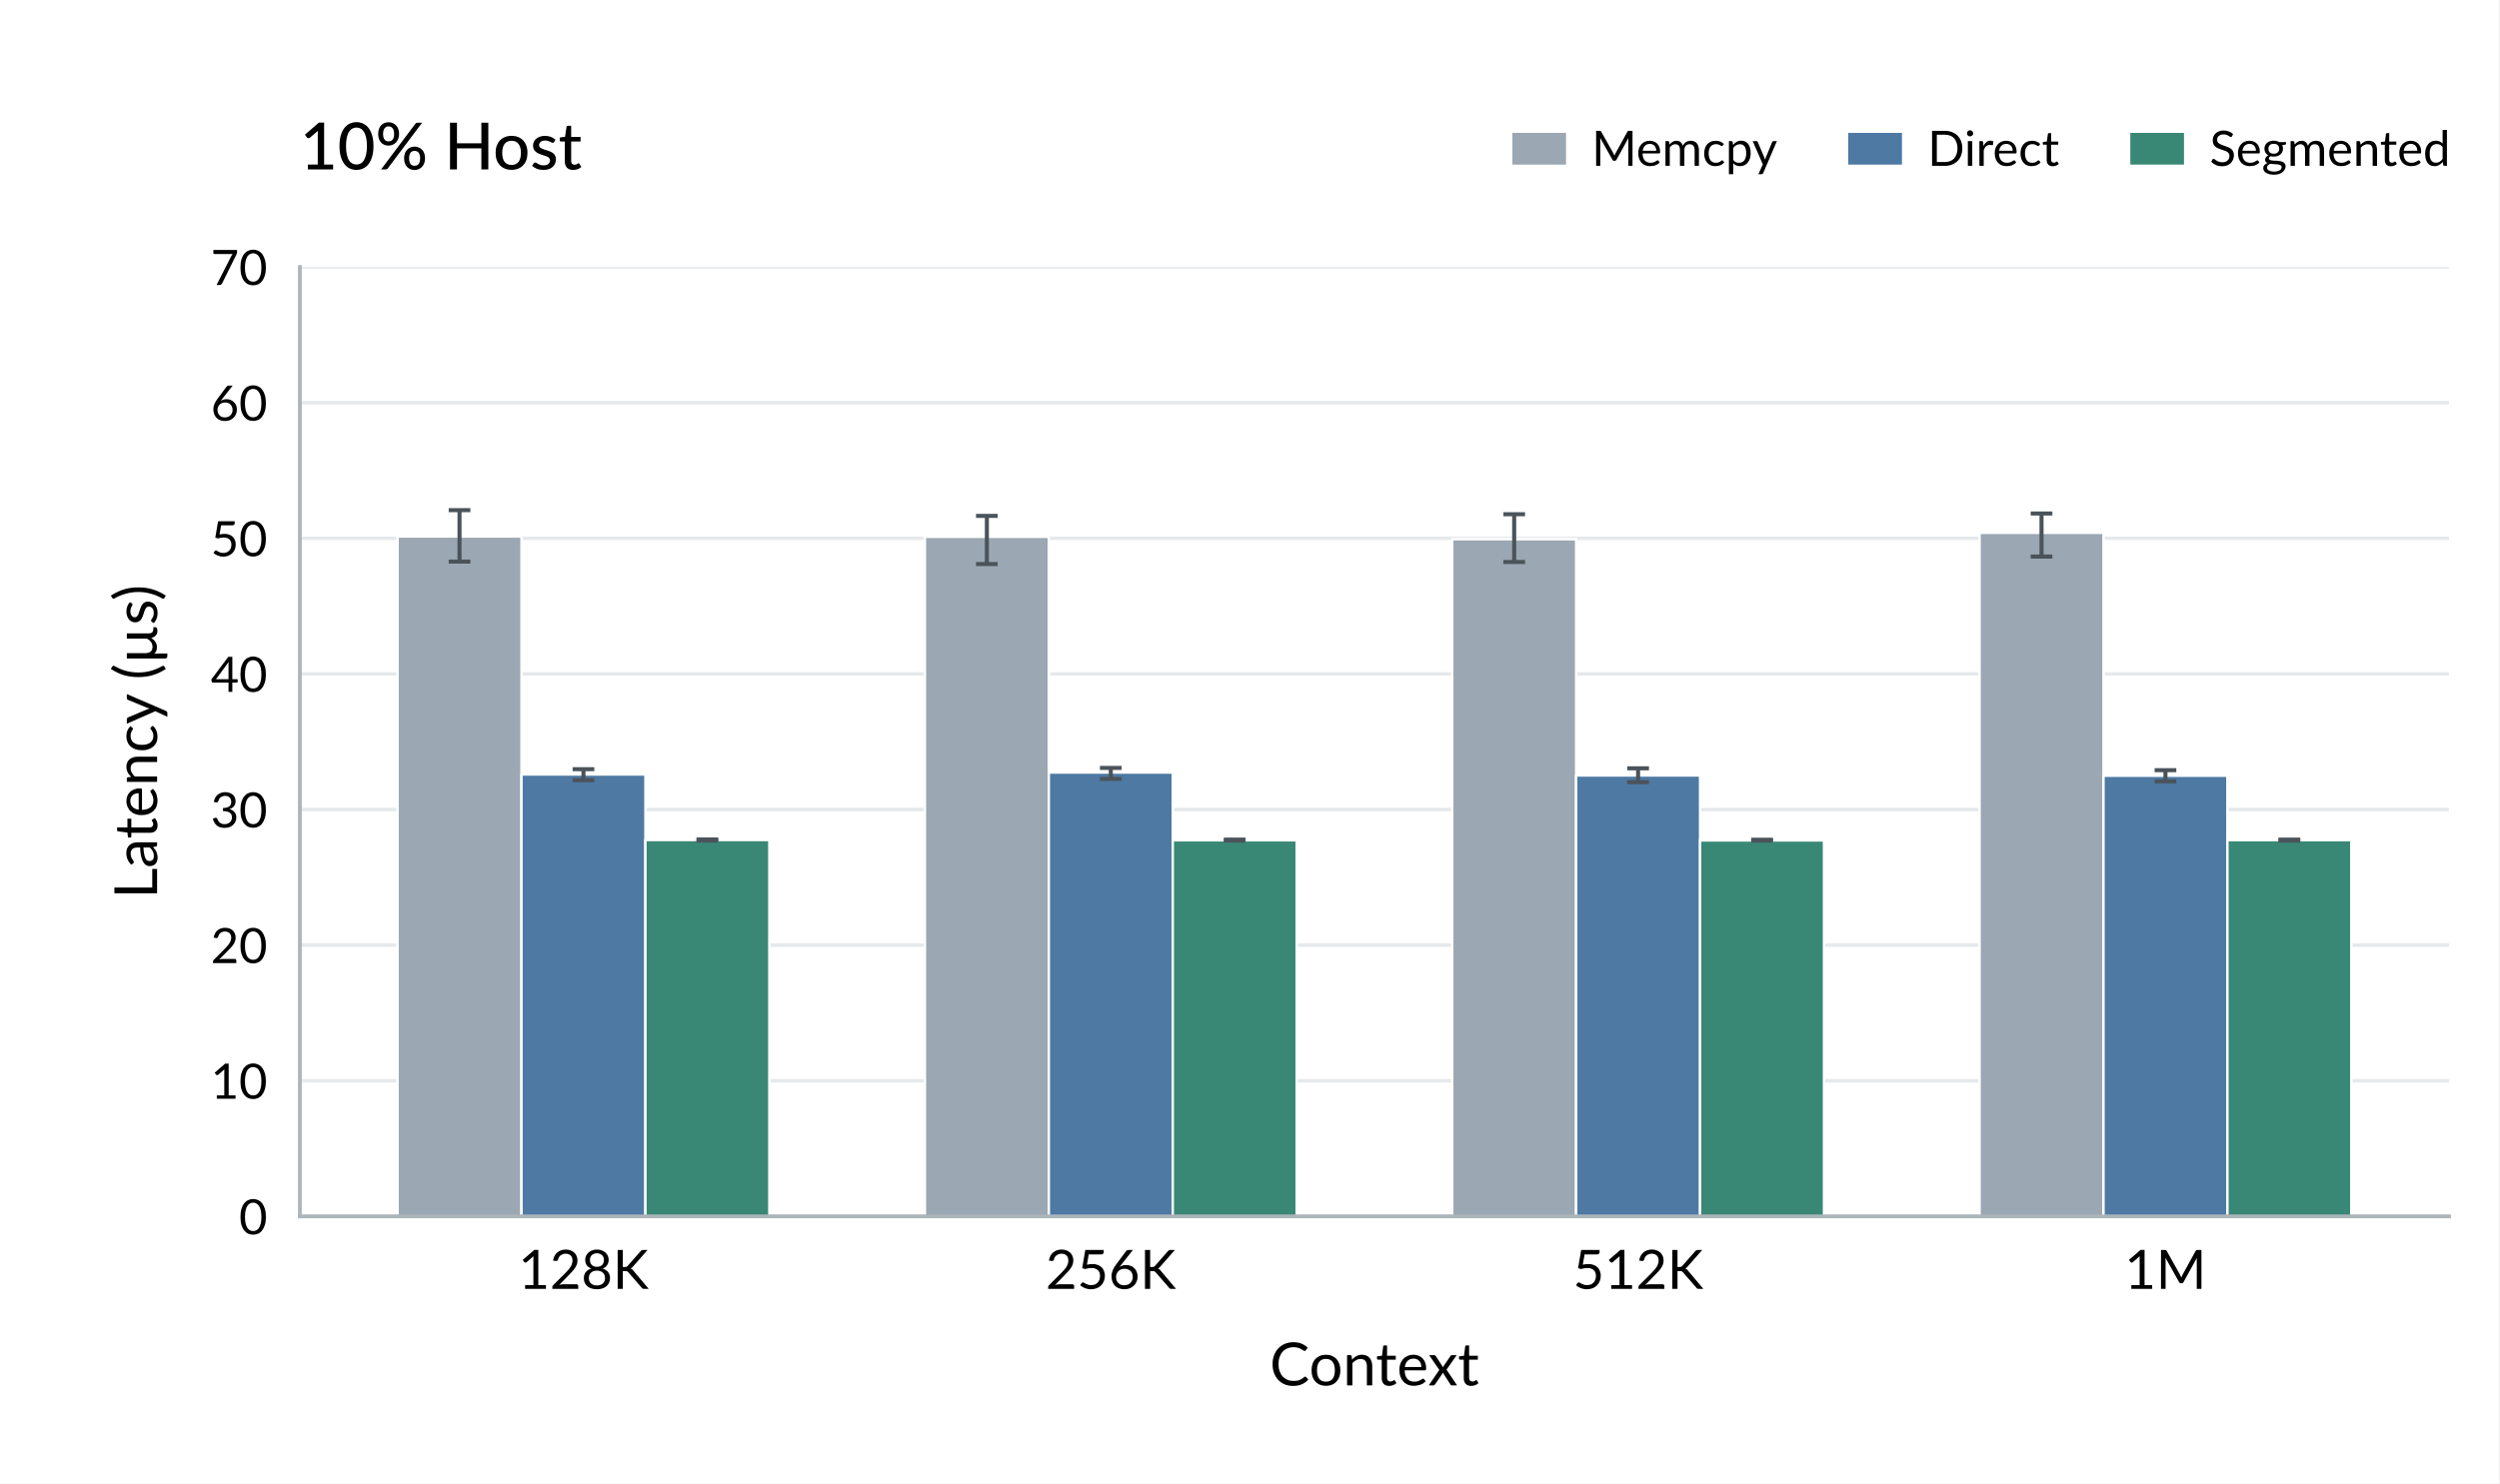
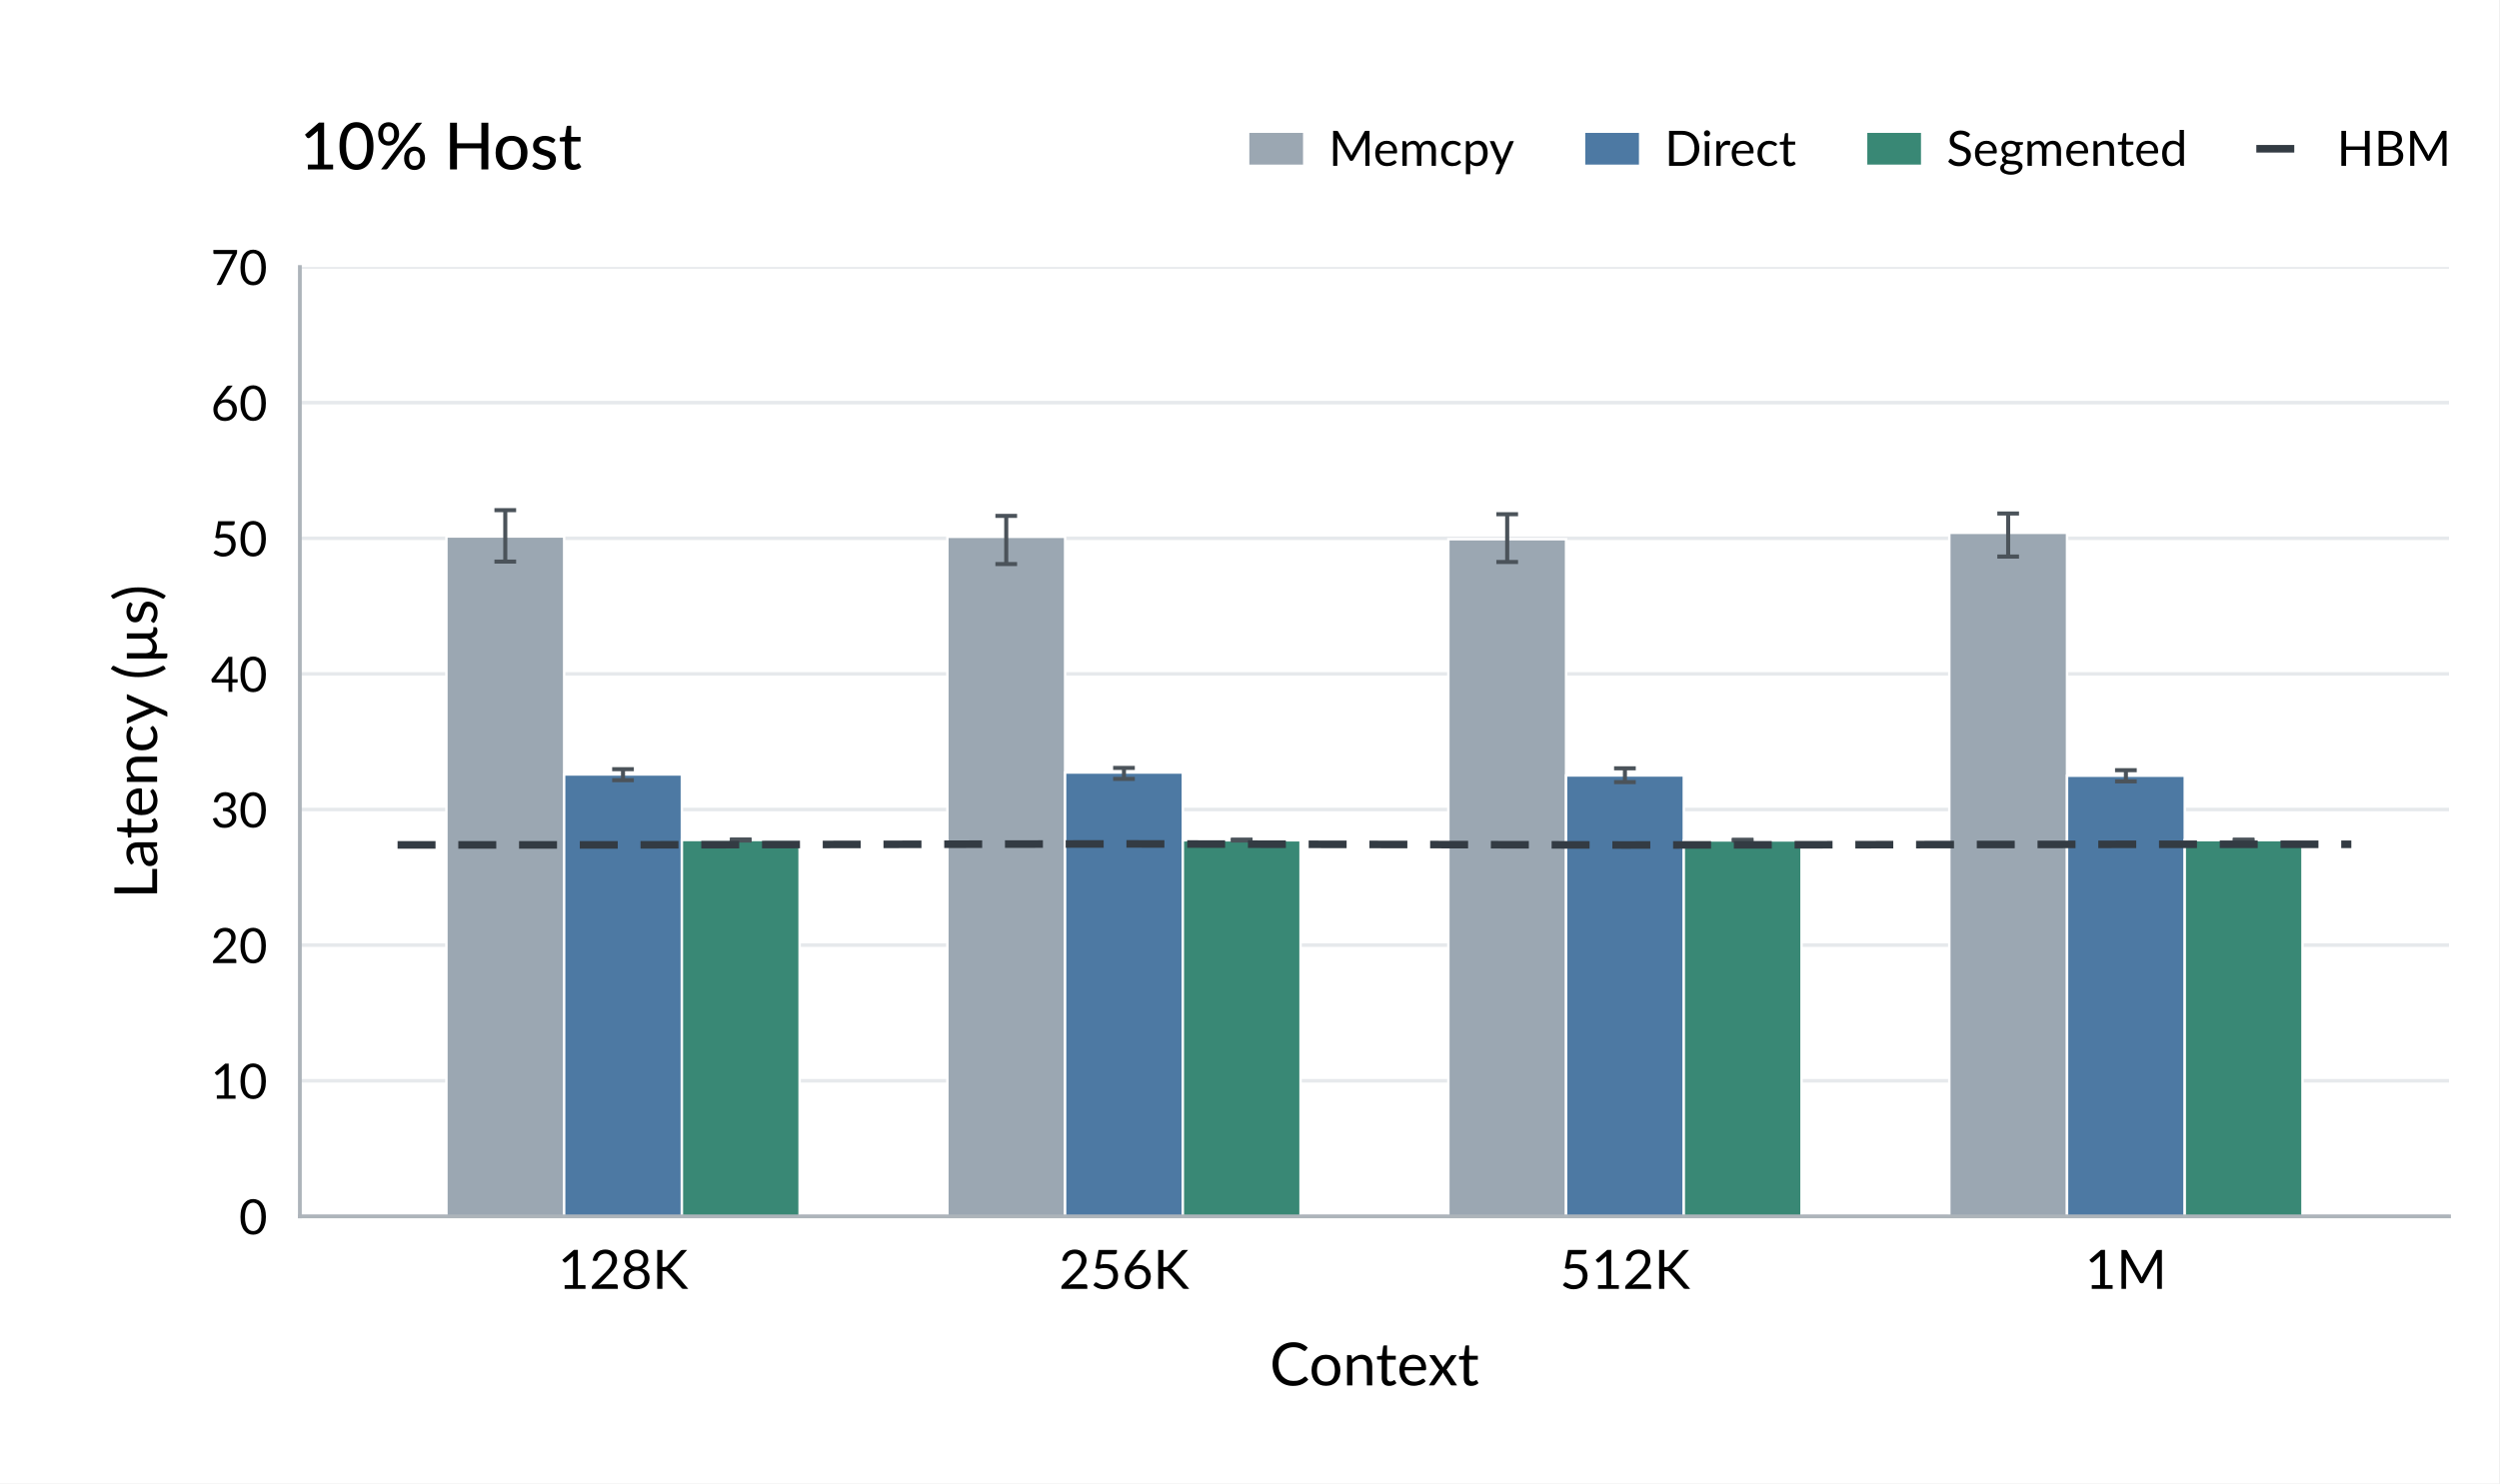
<svg xmlns="http://www.w3.org/2000/svg" xmlns:xlink="http://www.w3.org/1999/xlink" width="460.8pt" height="273.6pt" viewBox="0 0 460.8 273.6" version="1.1">
  <defs>
    <style type="text/css">*{stroke-linejoin: round; stroke-linecap: butt}</style>
  </defs>
  <g id="figure_1">
    <g id="patch_1">
      <path d="M 0 273.6 L 460.8 273.6 L 460.8 0 L 0 0 z " style="fill: #ffffff" />
    </g>
    <g id="axes_1">
      <g id="patch_2">
        <path d="M 55.296 224.352 L 451.584 224.352 L 451.584 49.248 L 55.296 49.248 z " style="fill: #ffffff" />
      </g>
      <g id="matplotlib.axis_1">
        <g id="xtick_1">
          <g id="line2d_1" />
          <g id="text_1">
-             <text style="font-size: 10px; font-family: 'Lato'; text-anchor: middle" x="107.585" y="237.718" transform="rotate(-0 107.585 237.7176)">128K</text>
+             <text style="font-size: 10px; font-family: 'Lato'; text-anchor: middle" x="114.878" y="237.718" transform="rotate(-0 114.8778 237.7176)">128K</text>
          </g>
        </g>
        <g id="xtick_2">
          <g id="line2d_2" />
          <g id="text_2">
-             <text style="font-size: 10px; font-family: 'Lato'; text-anchor: middle" x="204.822" y="237.718" transform="rotate(-0 204.8217 237.7176)">256K</text>
+             <text style="font-size: 10px; font-family: 'Lato'; text-anchor: middle" x="207.253" y="237.718" transform="rotate(-0 207.2526 237.7176)">256K</text>
          </g>
        </g>
        <g id="xtick_3">
          <g id="line2d_3" />
          <g id="text_3">
-             <text style="font-size: 10px; font-family: 'Lato'; text-anchor: middle" x="302.058" y="237.718" transform="rotate(-0 302.0583 237.7176)">512K</text>
+             <text style="font-size: 10px; font-family: 'Lato'; text-anchor: middle" x="299.627" y="237.718" transform="rotate(-0 299.6274 237.7176)">512K</text>
          </g>
        </g>
        <g id="xtick_4">
          <g id="line2d_4" />
          <g id="text_4">
-             <text style="font-size: 10px; font-family: 'Lato'; text-anchor: middle" x="399.295" y="237.718" transform="rotate(-0 399.295 237.7176)">1M</text>
+             <text style="font-size: 10px; font-family: 'Lato'; text-anchor: middle" x="392.002" y="237.718" transform="rotate(-0 392.0022 237.7176)">1M</text>
          </g>
        </g>
        <g id="text_5">
          <text style="font-size: 11px; font-family: 'Lato'; text-anchor: middle" x="253.44" y="255.535" transform="rotate(-0 253.44 255.5354)">Context</text>
        </g>
      </g>
      <g id="matplotlib.axis_2">
        <g id="ytick_1">
          <g id="line2d_5">
-             <path d="M 55.296 224.352 L 451.584 224.352 " clip-path="url(#pecbd0d7d60)" style="fill: none; stroke: #e6e9ec; stroke-width: 0.65; stroke-linecap: square" />
+             <path d="M 55.296 224.352 L 451.584 224.352 " clip-path="url(#p69c4d6371c)" style="fill: none; stroke: #e6e9ec; stroke-width: 0.65; stroke-linecap: square" />
          </g>
          <g id="line2d_6" />
          <g id="text_6">
            <text style="font-size: 9px; font-family: 'Lato'; text-anchor: end" x="49.296" y="227.667" transform="rotate(-0 49.296 227.6665)">0</text>
          </g>
        </g>
        <g id="ytick_2">
          <g id="line2d_7">
-             <path d="M 55.296 199.337 L 451.584 199.337 " clip-path="url(#pecbd0d7d60)" style="fill: none; stroke: #e6e9ec; stroke-width: 0.65; stroke-linecap: square" />
+             <path d="M 55.296 199.337 L 451.584 199.337 " clip-path="url(#p69c4d6371c)" style="fill: none; stroke: #e6e9ec; stroke-width: 0.65; stroke-linecap: square" />
          </g>
          <g id="line2d_8" />
          <g id="text_7">
            <text style="font-size: 9px; font-family: 'Lato'; text-anchor: end" x="49.296" y="202.652" transform="rotate(-0 49.296 202.6517)">10</text>
          </g>
        </g>
        <g id="ytick_3">
          <g id="line2d_9">
-             <path d="M 55.296 174.322 L 451.584 174.322 " clip-path="url(#pecbd0d7d60)" style="fill: none; stroke: #e6e9ec; stroke-width: 0.65; stroke-linecap: square" />
+             <path d="M 55.296 174.322 L 451.584 174.322 " clip-path="url(#p69c4d6371c)" style="fill: none; stroke: #e6e9ec; stroke-width: 0.65; stroke-linecap: square" />
          </g>
          <g id="line2d_10" />
          <g id="text_8">
            <text style="font-size: 9px; font-family: 'Lato'; text-anchor: end" x="49.296" y="177.637" transform="rotate(-0 49.296 177.6368)">20</text>
          </g>
        </g>
        <g id="ytick_4">
          <g id="line2d_11">
-             <path d="M 55.296 149.307 L 451.584 149.307 " clip-path="url(#pecbd0d7d60)" style="fill: none; stroke: #e6e9ec; stroke-width: 0.65; stroke-linecap: square" />
+             <path d="M 55.296 149.307 L 451.584 149.307 " clip-path="url(#p69c4d6371c)" style="fill: none; stroke: #e6e9ec; stroke-width: 0.65; stroke-linecap: square" />
          </g>
          <g id="line2d_12" />
          <g id="text_9">
            <text style="font-size: 9px; font-family: 'Lato'; text-anchor: end" x="49.296" y="152.622" transform="rotate(-0 49.296 152.622)">30</text>
          </g>
        </g>
        <g id="ytick_5">
          <g id="line2d_13">
-             <path d="M 55.296 124.293 L 451.584 124.293 " clip-path="url(#pecbd0d7d60)" style="fill: none; stroke: #e6e9ec; stroke-width: 0.65; stroke-linecap: square" />
+             <path d="M 55.296 124.293 L 451.584 124.293 " clip-path="url(#p69c4d6371c)" style="fill: none; stroke: #e6e9ec; stroke-width: 0.65; stroke-linecap: square" />
          </g>
          <g id="line2d_14" />
          <g id="text_10">
            <text style="font-size: 9px; font-family: 'Lato'; text-anchor: end" x="49.296" y="127.607" transform="rotate(-0 49.296 127.6071)">40</text>
          </g>
        </g>
        <g id="ytick_6">
          <g id="line2d_15">
-             <path d="M 55.296 99.278 L 451.584 99.278 " clip-path="url(#pecbd0d7d60)" style="fill: none; stroke: #e6e9ec; stroke-width: 0.65; stroke-linecap: square" />
+             <path d="M 55.296 99.278 L 451.584 99.278 " clip-path="url(#p69c4d6371c)" style="fill: none; stroke: #e6e9ec; stroke-width: 0.65; stroke-linecap: square" />
          </g>
          <g id="line2d_16" />
          <g id="text_11">
            <text style="font-size: 9px; font-family: 'Lato'; text-anchor: end" x="49.296" y="102.592" transform="rotate(-0 49.296 102.5922)">50</text>
          </g>
        </g>
        <g id="ytick_7">
          <g id="line2d_17">
-             <path d="M 55.296 74.263 L 451.584 74.263 " clip-path="url(#pecbd0d7d60)" style="fill: none; stroke: #e6e9ec; stroke-width: 0.65; stroke-linecap: square" />
+             <path d="M 55.296 74.263 L 451.584 74.263 " clip-path="url(#p69c4d6371c)" style="fill: none; stroke: #e6e9ec; stroke-width: 0.65; stroke-linecap: square" />
          </g>
          <g id="line2d_18" />
          <g id="text_12">
            <text style="font-size: 9px; font-family: 'Lato'; text-anchor: end" x="49.296" y="77.577" transform="rotate(-0 49.296 77.57739)">60</text>
          </g>
        </g>
        <g id="ytick_8">
          <g id="line2d_19">
-             <path d="M 55.296 49.248 L 451.584 49.248 " clip-path="url(#pecbd0d7d60)" style="fill: none; stroke: #e6e9ec; stroke-width: 0.65; stroke-linecap: square" />
+             <path d="M 55.296 49.248 L 451.584 49.248 " clip-path="url(#p69c4d6371c)" style="fill: none; stroke: #e6e9ec; stroke-width: 0.65; stroke-linecap: square" />
          </g>
          <g id="line2d_20" />
          <g id="text_13">
            <text style="font-size: 9px; font-family: 'Lato'; text-anchor: end" x="49.296" y="52.563" transform="rotate(-0 49.296 52.56253)">70</text>
          </g>
        </g>
        <g id="text_14">
          <text style="font-size: 11px; font-family: 'Lato'; text-anchor: middle" x="28.969" y="136.8" transform="rotate(-90 28.96881 136.8)">Latency (µs)</text>
        </g>
      </g>
      <g id="patch_3">
-         <path d="M 73.309 224.352 L 96.16 224.352 L 96.16 98.953 L 73.309 98.953 z " clip-path="url(#pecbd0d7d60)" style="fill: #9ba7b2; stroke: #ffffff; stroke-width: 0.45; stroke-linejoin: miter" />
+         <path d="M 82.316 224.352 L 104.024 224.352 L 104.024 98.953 L 82.316 98.953 z " clip-path="url(#p69c4d6371c)" style="fill: #9ba7b2; stroke: #ffffff; stroke-width: 0.45; stroke-linejoin: miter" />
      </g>
      <g id="patch_4">
-         <path d="M 170.546 224.352 L 193.396 224.352 L 193.396 99.017 L 170.546 99.017 z " clip-path="url(#pecbd0d7d60)" style="fill: #9ba7b2; stroke: #ffffff; stroke-width: 0.45; stroke-linejoin: miter" />
+         <path d="M 174.69 224.352 L 196.399 224.352 L 196.399 99.017 L 174.69 99.017 z " clip-path="url(#p69c4d6371c)" style="fill: #9ba7b2; stroke: #ffffff; stroke-width: 0.45; stroke-linejoin: miter" />
      </g>
      <g id="patch_5">
-         <path d="M 267.782 224.352 L 290.633 224.352 L 290.633 99.452 L 267.782 99.452 z " clip-path="url(#pecbd0d7d60)" style="fill: #9ba7b2; stroke: #ffffff; stroke-width: 0.45; stroke-linejoin: miter" />
+         <path d="M 267.065 224.352 L 288.773 224.352 L 288.773 99.452 L 267.065 99.452 z " clip-path="url(#p69c4d6371c)" style="fill: #9ba7b2; stroke: #ffffff; stroke-width: 0.45; stroke-linejoin: miter" />
      </g>
      <g id="patch_6">
-         <path d="M 365.019 224.352 L 387.87 224.352 L 387.87 98.274 L 365.019 98.274 z " clip-path="url(#pecbd0d7d60)" style="fill: #9ba7b2; stroke: #ffffff; stroke-width: 0.45; stroke-linejoin: miter" />
+         <path d="M 359.44 224.352 L 381.148 224.352 L 381.148 98.274 L 359.44 98.274 z " clip-path="url(#p69c4d6371c)" style="fill: #9ba7b2; stroke: #ffffff; stroke-width: 0.45; stroke-linejoin: miter" />
      </g>
      <g id="patch_7">
-         <path d="M 96.16 224.352 L 119.01 224.352 L 119.01 142.844 L 96.16 142.844 z " clip-path="url(#pecbd0d7d60)" style="fill: #4d79a3; stroke: #ffffff; stroke-width: 0.45; stroke-linejoin: miter" />
+         <path d="M 104.024 224.352 L 125.732 224.352 L 125.732 142.844 L 104.024 142.844 z " clip-path="url(#p69c4d6371c)" style="fill: #4d79a3; stroke: #ffffff; stroke-width: 0.45; stroke-linejoin: miter" />
      </g>
      <g id="patch_8">
-         <path d="M 193.396 224.352 L 216.247 224.352 L 216.247 142.486 L 193.396 142.486 z " clip-path="url(#pecbd0d7d60)" style="fill: #4d79a3; stroke: #ffffff; stroke-width: 0.45; stroke-linejoin: miter" />
+         <path d="M 196.399 224.352 L 218.107 224.352 L 218.107 142.486 L 196.399 142.486 z " clip-path="url(#p69c4d6371c)" style="fill: #4d79a3; stroke: #ffffff; stroke-width: 0.45; stroke-linejoin: miter" />
      </g>
      <g id="patch_9">
-         <path d="M 290.633 224.352 L 313.484 224.352 L 313.484 143.024 L 290.633 143.024 z " clip-path="url(#pecbd0d7d60)" style="fill: #4d79a3; stroke: #ffffff; stroke-width: 0.45; stroke-linejoin: miter" />
+         <path d="M 288.773 224.352 L 310.481 224.352 L 310.481 143.024 L 288.773 143.024 z " clip-path="url(#p69c4d6371c)" style="fill: #4d79a3; stroke: #ffffff; stroke-width: 0.45; stroke-linejoin: miter" />
      </g>
      <g id="patch_10">
-         <path d="M 387.87 224.352 L 410.72 224.352 L 410.72 143.075 L 387.87 143.075 z " clip-path="url(#pecbd0d7d60)" style="fill: #4d79a3; stroke: #ffffff; stroke-width: 0.45; stroke-linejoin: miter" />
+         <path d="M 381.148 224.352 L 402.856 224.352 L 402.856 143.075 L 381.148 143.075 z " clip-path="url(#p69c4d6371c)" style="fill: #4d79a3; stroke: #ffffff; stroke-width: 0.45; stroke-linejoin: miter" />
      </g>
      <g id="patch_11">
-         <path d="M 119.01 224.352 L 141.861 224.352 L 141.861 154.935 L 119.01 154.935 z " clip-path="url(#pecbd0d7d60)" style="fill: #398875; stroke: #ffffff; stroke-width: 0.45; stroke-linejoin: miter" />
+         <path d="M 125.732 224.352 L 147.44 224.352 L 147.44 154.935 L 125.732 154.935 z " clip-path="url(#p69c4d6371c)" style="fill: #398875; stroke: #ffffff; stroke-width: 0.45; stroke-linejoin: miter" />
      </g>
      <g id="patch_12">
-         <path d="M 216.247 224.352 L 239.098 224.352 L 239.098 154.986 L 216.247 154.986 z " clip-path="url(#pecbd0d7d60)" style="fill: #398875; stroke: #ffffff; stroke-width: 0.45; stroke-linejoin: miter" />
+         <path d="M 218.107 224.352 L 239.815 224.352 L 239.815 154.986 L 218.107 154.986 z " clip-path="url(#p69c4d6371c)" style="fill: #398875; stroke: #ffffff; stroke-width: 0.45; stroke-linejoin: miter" />
      </g>
      <g id="patch_13">
-         <path d="M 313.484 224.352 L 336.334 224.352 L 336.334 155.012 L 313.484 155.012 z " clip-path="url(#pecbd0d7d60)" style="fill: #398875; stroke: #ffffff; stroke-width: 0.45; stroke-linejoin: miter" />
+         <path d="M 310.481 224.352 L 332.19 224.352 L 332.19 155.012 L 310.481 155.012 z " clip-path="url(#p69c4d6371c)" style="fill: #398875; stroke: #ffffff; stroke-width: 0.45; stroke-linejoin: miter" />
      </g>
      <g id="patch_14">
-         <path d="M 410.72 224.352 L 433.571 224.352 L 433.571 154.96 L 410.72 154.96 z " clip-path="url(#pecbd0d7d60)" style="fill: #398875; stroke: #ffffff; stroke-width: 0.45; stroke-linejoin: miter" />
+         <path d="M 402.856 224.352 L 424.564 224.352 L 424.564 154.96 L 402.856 154.96 z " clip-path="url(#p69c4d6371c)" style="fill: #398875; stroke: #ffffff; stroke-width: 0.45; stroke-linejoin: miter" />
      </g>
      <g id="LineCollection_1">
-         <path d="M 84.734 103.576 L 84.734 94.099 " clip-path="url(#pecbd0d7d60)" style="fill: none; stroke: #4b535a; stroke-width: 0.75" />
-         <path d="M 181.971 104.037 L 181.971 95.149 " clip-path="url(#pecbd0d7d60)" style="fill: none; stroke: #4b535a; stroke-width: 0.75" />
-         <path d="M 279.208 103.653 L 279.208 94.841 " clip-path="url(#pecbd0d7d60)" style="fill: none; stroke: #4b535a; stroke-width: 0.75" />
-         <path d="M 376.444 102.654 L 376.444 94.713 " clip-path="url(#pecbd0d7d60)" style="fill: none; stroke: #4b535a; stroke-width: 0.75" />
+         <path d="M 93.17 103.576 L 93.17 94.099 " clip-path="url(#p69c4d6371c)" style="fill: none; stroke: #4b535a; stroke-width: 0.75" />
+         <path d="M 185.545 104.037 L 185.545 95.149 " clip-path="url(#p69c4d6371c)" style="fill: none; stroke: #4b535a; stroke-width: 0.75" />
+         <path d="M 277.919 103.653 L 277.919 94.841 " clip-path="url(#p69c4d6371c)" style="fill: none; stroke: #4b535a; stroke-width: 0.75" />
+         <path d="M 370.294 102.654 L 370.294 94.713 " clip-path="url(#p69c4d6371c)" style="fill: none; stroke: #4b535a; stroke-width: 0.75" />
      </g>
      <g id="line2d_21">
        <defs>
-           <path id="m76e89147af" d="M 2 0 L -2 -0 " style="stroke: #4b535a; stroke-width: 0.75" />
+           <path id="ma039d746d2" d="M 2 0 L -2 -0 " style="stroke: #4b535a; stroke-width: 0.75" />
        </defs>
-         <g clip-path="url(#pecbd0d7d60)">
-           <use xlink:href="#m76e89147af" x="84.734" y="103.576" style="fill: #1f77b4; stroke: #4b535a; stroke-width: 0.75" />
-           <use xlink:href="#m76e89147af" x="181.971" y="104.037" style="fill: #1f77b4; stroke: #4b535a; stroke-width: 0.75" />
-           <use xlink:href="#m76e89147af" x="279.208" y="103.653" style="fill: #1f77b4; stroke: #4b535a; stroke-width: 0.75" />
-           <use xlink:href="#m76e89147af" x="376.444" y="102.654" style="fill: #1f77b4; stroke: #4b535a; stroke-width: 0.75" />
+         <g clip-path="url(#p69c4d6371c)">
+           <use xlink:href="#ma039d746d2" x="93.17" y="103.576" style="fill: #1f77b4; stroke: #4b535a; stroke-width: 0.75" />
+           <use xlink:href="#ma039d746d2" x="185.545" y="104.037" style="fill: #1f77b4; stroke: #4b535a; stroke-width: 0.75" />
+           <use xlink:href="#ma039d746d2" x="277.919" y="103.653" style="fill: #1f77b4; stroke: #4b535a; stroke-width: 0.75" />
+           <use xlink:href="#ma039d746d2" x="370.294" y="102.654" style="fill: #1f77b4; stroke: #4b535a; stroke-width: 0.75" />
        </g>
      </g>
      <g id="line2d_22">
-         <g clip-path="url(#pecbd0d7d60)">
-           <use xlink:href="#m76e89147af" x="84.734" y="94.099" style="fill: #1f77b4; stroke: #4b535a; stroke-width: 0.75" />
-           <use xlink:href="#m76e89147af" x="181.971" y="95.149" style="fill: #1f77b4; stroke: #4b535a; stroke-width: 0.75" />
-           <use xlink:href="#m76e89147af" x="279.208" y="94.841" style="fill: #1f77b4; stroke: #4b535a; stroke-width: 0.75" />
-           <use xlink:href="#m76e89147af" x="376.444" y="94.713" style="fill: #1f77b4; stroke: #4b535a; stroke-width: 0.75" />
+         <g clip-path="url(#p69c4d6371c)">
+           <use xlink:href="#ma039d746d2" x="93.17" y="94.099" style="fill: #1f77b4; stroke: #4b535a; stroke-width: 0.75" />
+           <use xlink:href="#ma039d746d2" x="185.545" y="95.149" style="fill: #1f77b4; stroke: #4b535a; stroke-width: 0.75" />
+           <use xlink:href="#ma039d746d2" x="277.919" y="94.841" style="fill: #1f77b4; stroke: #4b535a; stroke-width: 0.75" />
+           <use xlink:href="#ma039d746d2" x="370.294" y="94.713" style="fill: #1f77b4; stroke: #4b535a; stroke-width: 0.75" />
        </g>
      </g>
      <g id="LineCollection_2">
-         <path d="M 107.585 143.895 L 107.585 141.871 " clip-path="url(#pecbd0d7d60)" style="fill: none; stroke: #4b535a; stroke-width: 0.75" />
-         <path d="M 204.822 143.664 L 204.822 141.64 " clip-path="url(#pecbd0d7d60)" style="fill: none; stroke: #4b535a; stroke-width: 0.75" />
-         <path d="M 302.058 144.253 L 302.058 141.717 " clip-path="url(#pecbd0d7d60)" style="fill: none; stroke: #4b535a; stroke-width: 0.75" />
-         <path d="M 399.295 144.125 L 399.295 142.05 " clip-path="url(#pecbd0d7d60)" style="fill: none; stroke: #4b535a; stroke-width: 0.75" />
+         <path d="M 114.878 143.895 L 114.878 141.871 " clip-path="url(#p69c4d6371c)" style="fill: none; stroke: #4b535a; stroke-width: 0.75" />
+         <path d="M 207.253 143.664 L 207.253 141.64 " clip-path="url(#p69c4d6371c)" style="fill: none; stroke: #4b535a; stroke-width: 0.75" />
+         <path d="M 299.627 144.253 L 299.627 141.717 " clip-path="url(#p69c4d6371c)" style="fill: none; stroke: #4b535a; stroke-width: 0.75" />
+         <path d="M 392.002 144.125 L 392.002 142.05 " clip-path="url(#p69c4d6371c)" style="fill: none; stroke: #4b535a; stroke-width: 0.75" />
      </g>
      <g id="line2d_23">
-         <g clip-path="url(#pecbd0d7d60)">
-           <use xlink:href="#m76e89147af" x="107.585" y="143.895" style="fill: #1f77b4; stroke: #4b535a; stroke-width: 0.75" />
-           <use xlink:href="#m76e89147af" x="204.822" y="143.664" style="fill: #1f77b4; stroke: #4b535a; stroke-width: 0.75" />
-           <use xlink:href="#m76e89147af" x="302.058" y="144.253" style="fill: #1f77b4; stroke: #4b535a; stroke-width: 0.75" />
-           <use xlink:href="#m76e89147af" x="399.295" y="144.125" style="fill: #1f77b4; stroke: #4b535a; stroke-width: 0.75" />
+         <g clip-path="url(#p69c4d6371c)">
+           <use xlink:href="#ma039d746d2" x="114.878" y="143.895" style="fill: #1f77b4; stroke: #4b535a; stroke-width: 0.75" />
+           <use xlink:href="#ma039d746d2" x="207.253" y="143.664" style="fill: #1f77b4; stroke: #4b535a; stroke-width: 0.75" />
+           <use xlink:href="#ma039d746d2" x="299.627" y="144.253" style="fill: #1f77b4; stroke: #4b535a; stroke-width: 0.75" />
+           <use xlink:href="#ma039d746d2" x="392.002" y="144.125" style="fill: #1f77b4; stroke: #4b535a; stroke-width: 0.75" />
        </g>
      </g>
      <g id="line2d_24">
-         <g clip-path="url(#pecbd0d7d60)">
-           <use xlink:href="#m76e89147af" x="107.585" y="141.871" style="fill: #1f77b4; stroke: #4b535a; stroke-width: 0.75" />
-           <use xlink:href="#m76e89147af" x="204.822" y="141.64" style="fill: #1f77b4; stroke: #4b535a; stroke-width: 0.75" />
-           <use xlink:href="#m76e89147af" x="302.058" y="141.717" style="fill: #1f77b4; stroke: #4b535a; stroke-width: 0.75" />
-           <use xlink:href="#m76e89147af" x="399.295" y="142.05" style="fill: #1f77b4; stroke: #4b535a; stroke-width: 0.75" />
+         <g clip-path="url(#p69c4d6371c)">
+           <use xlink:href="#ma039d746d2" x="114.878" y="141.871" style="fill: #1f77b4; stroke: #4b535a; stroke-width: 0.75" />
+           <use xlink:href="#ma039d746d2" x="207.253" y="141.64" style="fill: #1f77b4; stroke: #4b535a; stroke-width: 0.75" />
+           <use xlink:href="#ma039d746d2" x="299.627" y="141.717" style="fill: #1f77b4; stroke: #4b535a; stroke-width: 0.75" />
+           <use xlink:href="#ma039d746d2" x="392.002" y="142.05" style="fill: #1f77b4; stroke: #4b535a; stroke-width: 0.75" />
        </g>
      </g>
      <g id="LineCollection_3">
-         <path d="M 130.436 155.037 L 130.436 154.832 " clip-path="url(#pecbd0d7d60)" style="fill: none; stroke: #4b535a; stroke-width: 0.75" />
-         <path d="M 227.672 155.037 L 227.672 154.858 " clip-path="url(#pecbd0d7d60)" style="fill: none; stroke: #4b535a; stroke-width: 0.75" />
-         <path d="M 324.909 155.037 L 324.909 154.884 " clip-path="url(#pecbd0d7d60)" style="fill: none; stroke: #4b535a; stroke-width: 0.75" />
-         <path d="M 422.146 155.037 L 422.146 154.858 " clip-path="url(#pecbd0d7d60)" style="fill: none; stroke: #4b535a; stroke-width: 0.75" />
+         <path d="M 136.586 155.037 L 136.586 154.832 " clip-path="url(#p69c4d6371c)" style="fill: none; stroke: #4b535a; stroke-width: 0.75" />
+         <path d="M 228.961 155.037 L 228.961 154.858 " clip-path="url(#p69c4d6371c)" style="fill: none; stroke: #4b535a; stroke-width: 0.75" />
+         <path d="M 321.335 155.037 L 321.335 154.884 " clip-path="url(#p69c4d6371c)" style="fill: none; stroke: #4b535a; stroke-width: 0.75" />
+         <path d="M 413.71 155.037 L 413.71 154.858 " clip-path="url(#p69c4d6371c)" style="fill: none; stroke: #4b535a; stroke-width: 0.75" />
      </g>
      <g id="line2d_25">
-         <g clip-path="url(#pecbd0d7d60)">
-           <use xlink:href="#m76e89147af" x="130.436" y="155.037" style="fill: #1f77b4; stroke: #4b535a; stroke-width: 0.75" />
-           <use xlink:href="#m76e89147af" x="227.672" y="155.037" style="fill: #1f77b4; stroke: #4b535a; stroke-width: 0.75" />
-           <use xlink:href="#m76e89147af" x="324.909" y="155.037" style="fill: #1f77b4; stroke: #4b535a; stroke-width: 0.75" />
-           <use xlink:href="#m76e89147af" x="422.146" y="155.037" style="fill: #1f77b4; stroke: #4b535a; stroke-width: 0.75" />
+         <g clip-path="url(#p69c4d6371c)">
+           <use xlink:href="#ma039d746d2" x="136.586" y="155.037" style="fill: #1f77b4; stroke: #4b535a; stroke-width: 0.75" />
+           <use xlink:href="#ma039d746d2" x="228.961" y="155.037" style="fill: #1f77b4; stroke: #4b535a; stroke-width: 0.75" />
+           <use xlink:href="#ma039d746d2" x="321.335" y="155.037" style="fill: #1f77b4; stroke: #4b535a; stroke-width: 0.75" />
+           <use xlink:href="#ma039d746d2" x="413.71" y="155.037" style="fill: #1f77b4; stroke: #4b535a; stroke-width: 0.75" />
        </g>
      </g>
      <g id="line2d_26">
-         <g clip-path="url(#pecbd0d7d60)">
-           <use xlink:href="#m76e89147af" x="130.436" y="154.832" style="fill: #1f77b4; stroke: #4b535a; stroke-width: 0.75" />
-           <use xlink:href="#m76e89147af" x="227.672" y="154.858" style="fill: #1f77b4; stroke: #4b535a; stroke-width: 0.75" />
-           <use xlink:href="#m76e89147af" x="324.909" y="154.884" style="fill: #1f77b4; stroke: #4b535a; stroke-width: 0.75" />
-           <use xlink:href="#m76e89147af" x="422.146" y="154.858" style="fill: #1f77b4; stroke: #4b535a; stroke-width: 0.75" />
+         <g clip-path="url(#p69c4d6371c)">
+           <use xlink:href="#ma039d746d2" x="136.586" y="154.832" style="fill: #1f77b4; stroke: #4b535a; stroke-width: 0.75" />
+           <use xlink:href="#ma039d746d2" x="228.961" y="154.858" style="fill: #1f77b4; stroke: #4b535a; stroke-width: 0.75" />
+           <use xlink:href="#ma039d746d2" x="321.335" y="154.884" style="fill: #1f77b4; stroke: #4b535a; stroke-width: 0.75" />
+           <use xlink:href="#ma039d746d2" x="413.71" y="154.858" style="fill: #1f77b4; stroke: #4b535a; stroke-width: 0.75" />
        </g>
      </g>
      <g id="patch_15">
        <path d="M 55.296 224.352 L 55.296 49.248 " style="fill: none; stroke: #adb4ba; stroke-width: 0.7; stroke-linejoin: miter; stroke-linecap: square" />
      </g>
      <g id="patch_16">
        <path d="M 55.296 224.352 L 451.584 224.352 " style="fill: none; stroke: #adb4ba; stroke-width: 0.7; stroke-linejoin: miter; stroke-linecap: square" />
      </g>
      <g id="text_15">
        <text style="font-weight: 500; font-size: 12px; font-family: 'Lato'; text-anchor: start" x="55.296" y="31.248" transform="rotate(-0 55.296 31.248)">10% Host</text>
      </g>
+       <g id="line2d_27">
+         <path d="M 73.309 155.831 L 114.878 155.831 L 207.253 155.652 L 299.627 155.857 L 392.002 155.729 L 433.571 155.729 " clip-path="url(#p69c4d6371c)" style="fill: none; stroke-dasharray: 7,4.2; stroke-dashoffset: 0; stroke: #333b43; stroke-width: 1.4" />
+       </g>
      <g id="legend_1">
        <g id="patch_17">
-           <path d="M 278.642 30.585 L 288.992 30.585 L 288.992 24.285 L 278.642 24.285 z " style="fill: #9ba7b2; stroke: #ffffff; stroke-width: 0.45; stroke-linejoin: miter" />
+           <path d="M 230.146 30.585 L 240.496 30.585 L 240.496 24.285 L 230.146 24.285 z " style="fill: #9ba7b2; stroke: #ffffff; stroke-width: 0.45; stroke-linejoin: miter" />
        </g>
        <g id="text_16">
-           <text style="font-size: 9px; font-family: 'Lato'; text-anchor: start" x="293.492" y="30.585" transform="rotate(-0 293.492 30.5849)">Memcpy</text>
+           <text style="font-size: 9px; font-family: 'Lato'; text-anchor: start" x="244.996" y="30.585" transform="rotate(-0 244.9961 30.5849)">Memcpy</text>
        </g>
        <g id="patch_18">
-           <path d="M 340.583 30.585 L 350.933 30.585 L 350.933 24.285 L 340.583 24.285 z " style="fill: #4d79a3; stroke: #ffffff; stroke-width: 0.45; stroke-linejoin: miter" />
+           <path d="M 292.087 30.585 L 302.437 30.585 L 302.437 24.285 L 292.087 24.285 z " style="fill: #4d79a3; stroke: #ffffff; stroke-width: 0.45; stroke-linejoin: miter" />
        </g>
        <g id="text_17">
-           <text style="font-size: 9px; font-family: 'Lato'; text-anchor: start" x="355.433" y="30.585" transform="rotate(-0 355.4331 30.5849)">Direct</text>
+           <text style="font-size: 9px; font-family: 'Lato'; text-anchor: start" x="306.937" y="30.585" transform="rotate(-0 306.9372 30.5849)">Direct</text>
        </g>
        <g id="patch_19">
-           <path d="M 392.589 30.585 L 402.939 30.585 L 402.939 24.285 L 392.589 24.285 z " style="fill: #398875; stroke: #ffffff; stroke-width: 0.45; stroke-linejoin: miter" />
+           <path d="M 344.093 30.585 L 354.443 30.585 L 354.443 24.285 L 344.093 24.285 z " style="fill: #398875; stroke: #ffffff; stroke-width: 0.45; stroke-linejoin: miter" />
        </g>
        <g id="text_18">
-           <text style="font-size: 9px; font-family: 'Lato'; text-anchor: start" x="407.439" y="30.585" transform="rotate(-0 407.4391 30.5849)">Segmented</text>
+           <text style="font-size: 9px; font-family: 'Lato'; text-anchor: start" x="358.943" y="30.585" transform="rotate(-0 358.9431 30.5849)">Segmented</text>
+         </g>
+         <g id="line2d_28">
+           <path d="M 416.051 27.435 L 421.226 27.435 L 426.401 27.435 " style="fill: none; stroke-dasharray: 7,4.2; stroke-dashoffset: 0; stroke: #333b43; stroke-width: 1.4" />
+         </g>
+         <g id="text_19">
+           <text style="font-size: 9px; font-family: 'Lato'; text-anchor: start" x="430.901" y="30.585" transform="rotate(-0 430.9009 30.5849)">HBM</text>
        </g>
      </g>
    </g>
  </g>
  <defs>
-     <clipPath id="pecbd0d7d60">
+     <clipPath id="p69c4d6371c">
      <rect x="55.296" y="49.248" width="396.288" height="175.104" />
    </clipPath>
  </defs>
</svg>
